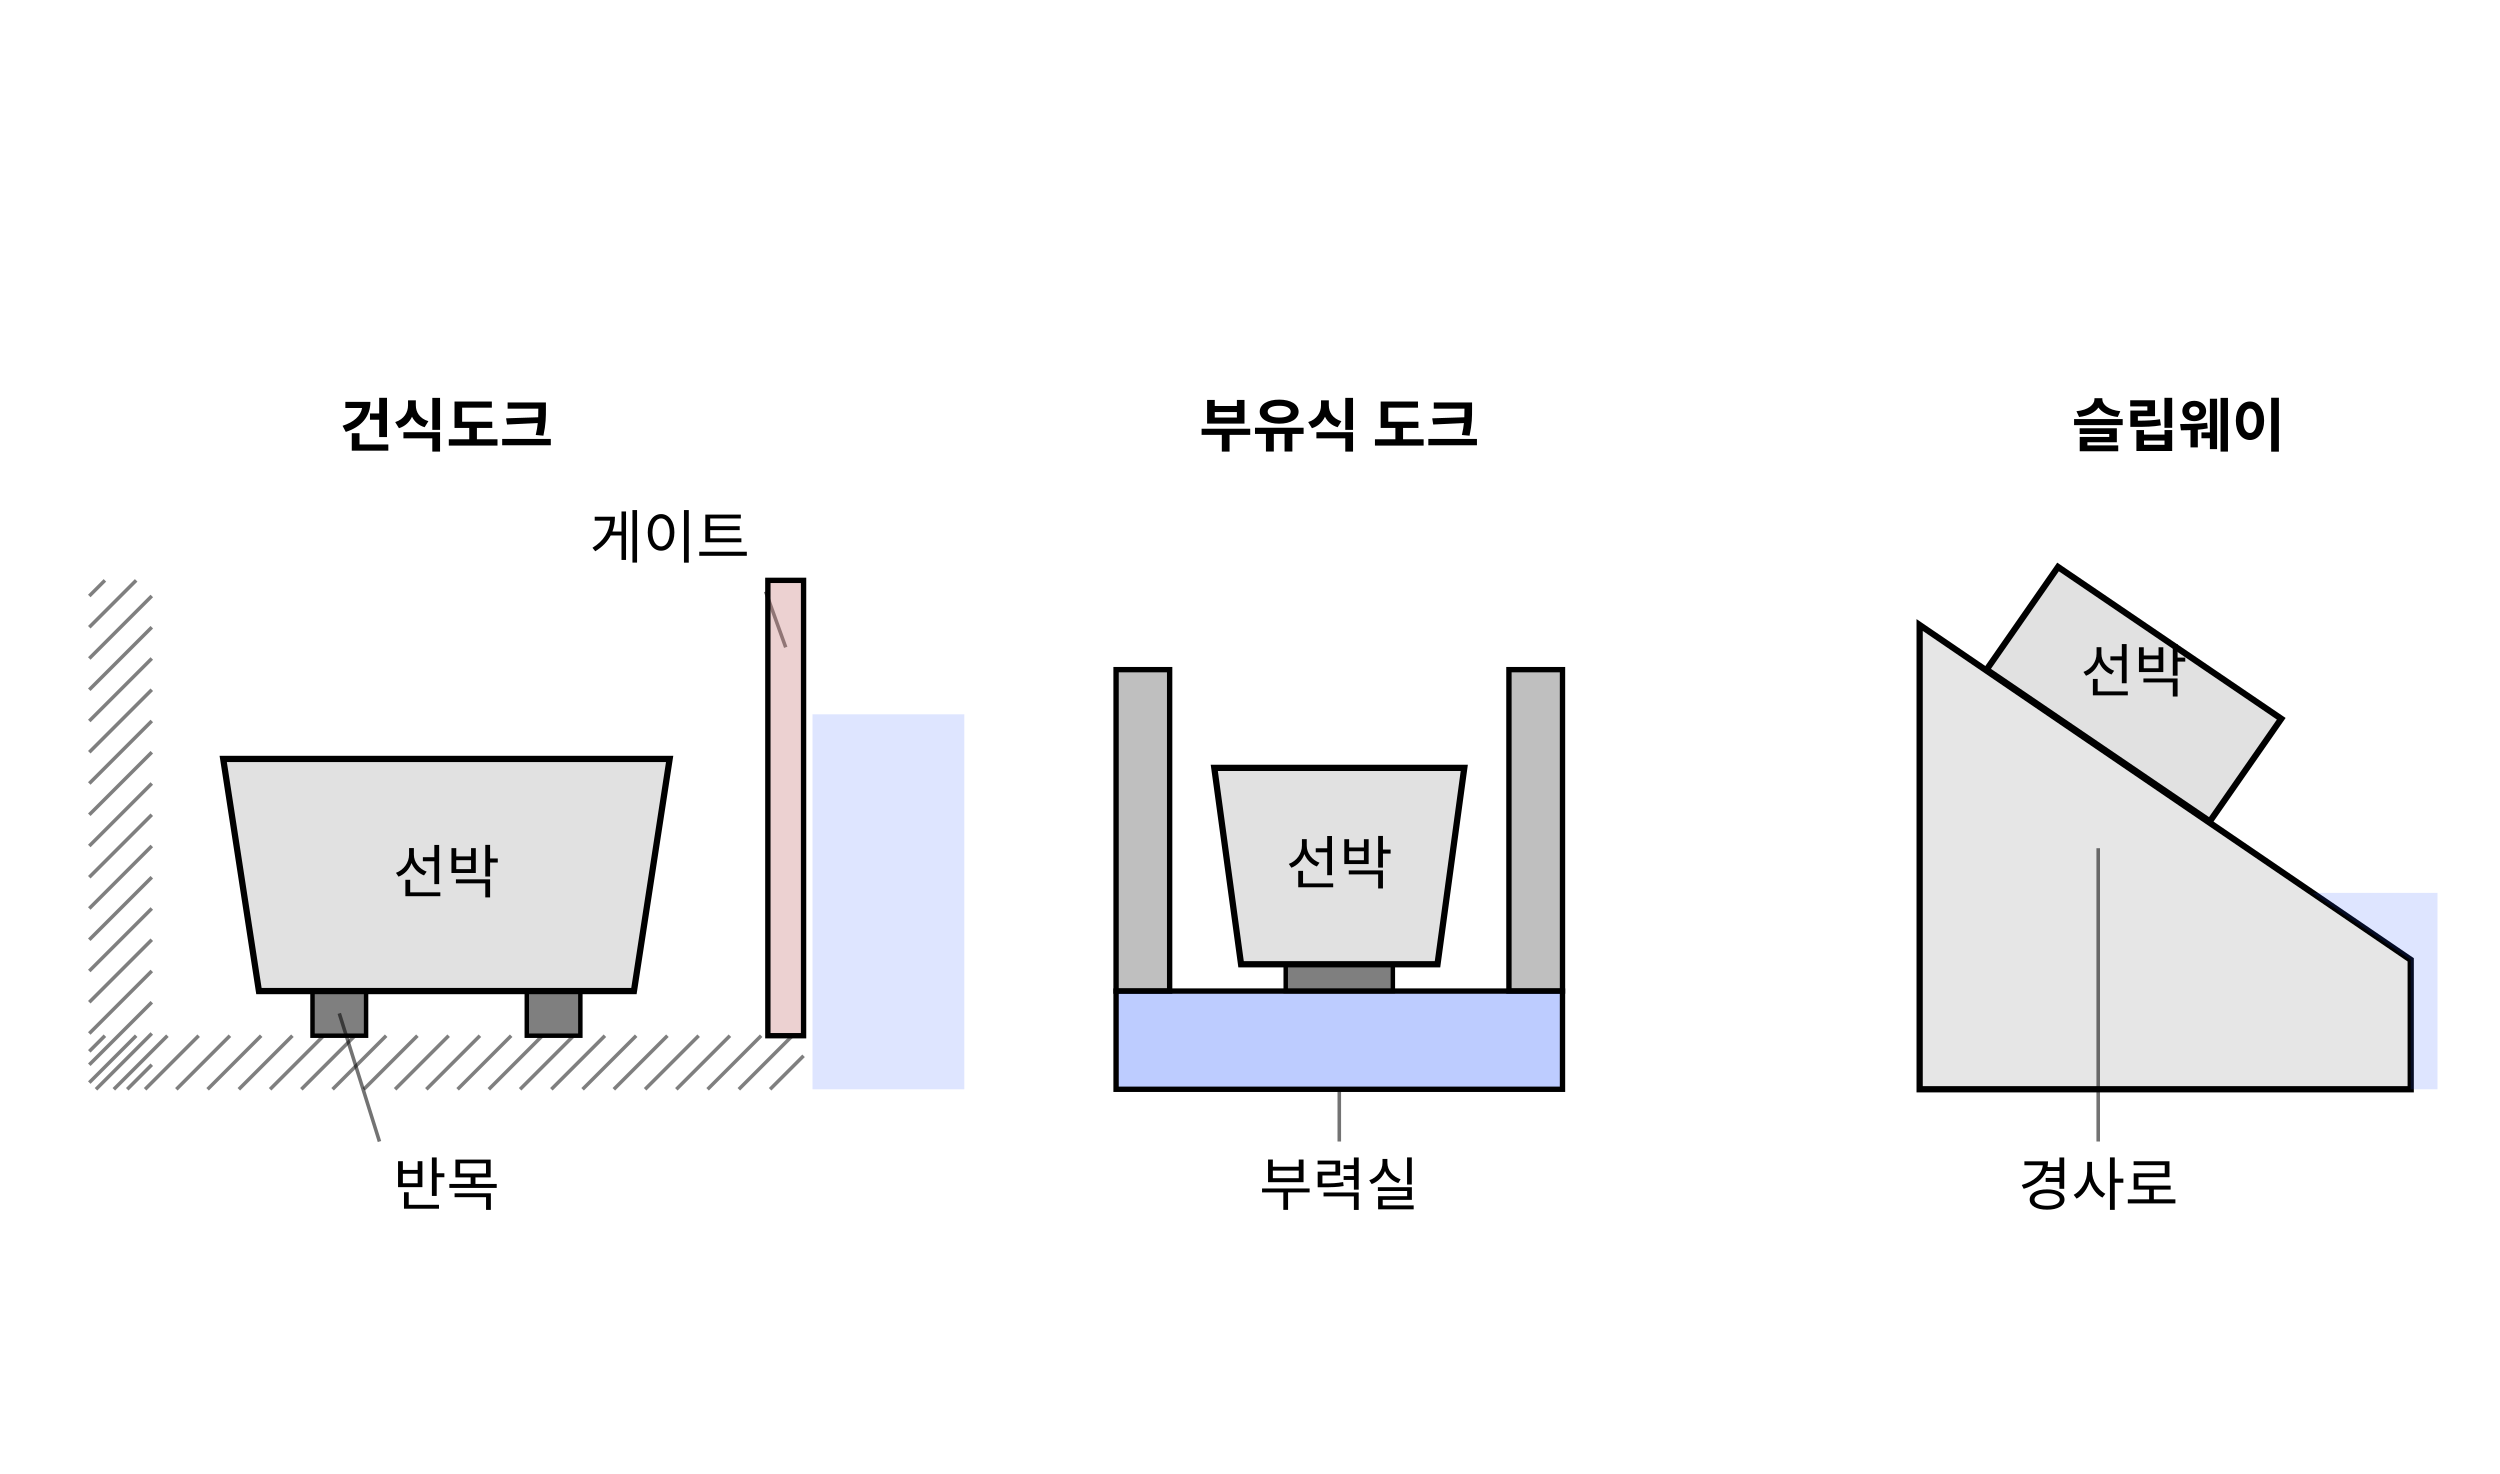
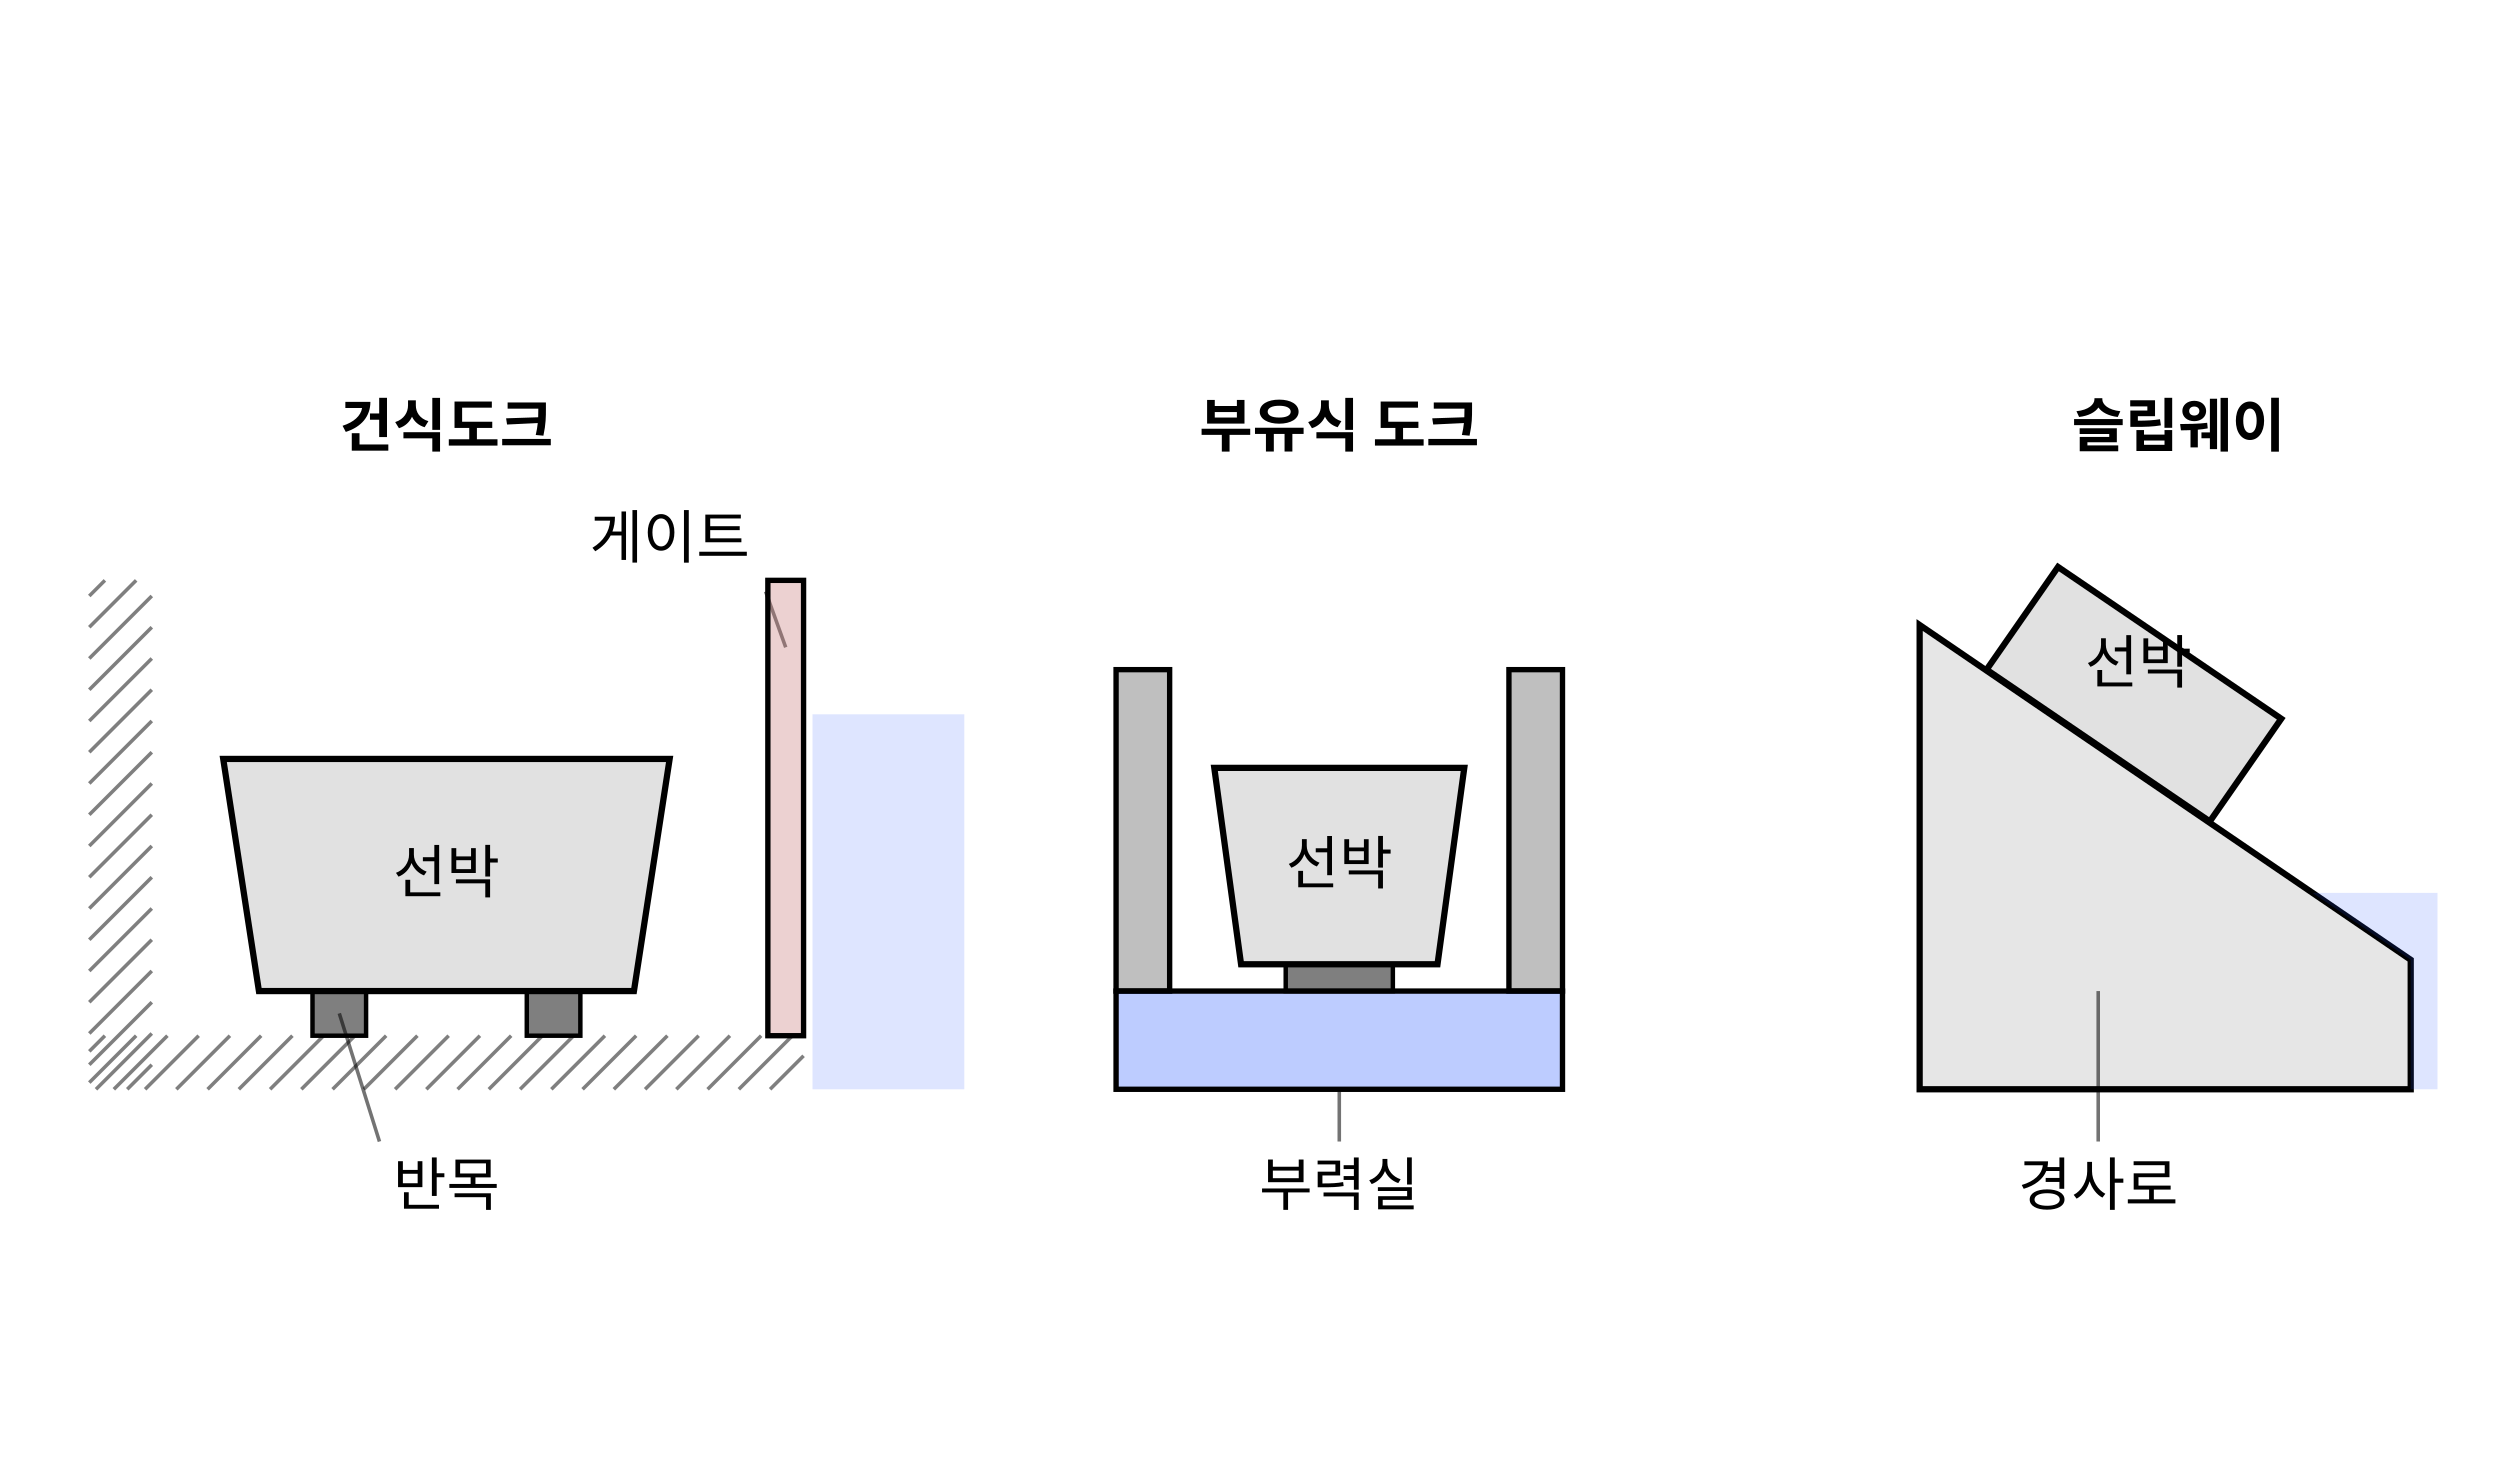
<svg xmlns="http://www.w3.org/2000/svg" class="si si-illus" viewBox="0 0 560 330" style="max-width:560px;color:var(--si-ink,var(--text,#1f2328))" role="img" aria-labelledby="dry-dock-t" font-family="'Pretendard','Noto Sans KR','Apple SD Gothic Neo',sans-serif" font-size="13" fill="currentColor">
  <defs />
  <line x1="176" y1="145" x2="171.5" y2="132.5" class="si-leader" style="stroke:currentColor" stroke-opacity="0.55" stroke-width="0.8" />
  <line x1="76" y1="227" x2="85" y2="255.7" class="si-leader" style="stroke:currentColor" stroke-opacity="0.55" stroke-width="0.8" />
  <line x1="300" y1="244" x2="300" y2="255.7" class="si-leader" style="stroke:currentColor" stroke-opacity="0.55" stroke-width="0.8" />
-   <line x1="470" y1="190" x2="470" y2="255.7" class="si-leader" style="stroke:currentColor" stroke-opacity="0.55" stroke-width="0.8" />
+   <line x1="470" y1="222" x2="470" y2="255.7" class="si-leader" style="stroke:currentColor" stroke-opacity="0.55" stroke-width="0.8" />
  <line x1="20" y1="133.5" x2="23.5" y2="130" style="stroke:currentColor;fill:none" stroke-width="0.8" opacity="0.5" />
  <line x1="20" y1="140.5" x2="30.5" y2="130" style="stroke:currentColor;fill:none" stroke-width="0.8" opacity="0.5" />
  <line x1="20" y1="147.5" x2="34" y2="133.5" style="stroke:currentColor;fill:none" stroke-width="0.8" opacity="0.5" />
  <line x1="20" y1="154.5" x2="34" y2="140.5" style="stroke:currentColor;fill:none" stroke-width="0.8" opacity="0.5" />
  <line x1="20" y1="161.5" x2="34" y2="147.5" style="stroke:currentColor;fill:none" stroke-width="0.8" opacity="0.5" />
  <line x1="20" y1="168.5" x2="34" y2="154.5" style="stroke:currentColor;fill:none" stroke-width="0.8" opacity="0.5" />
  <line x1="20" y1="175.5" x2="34" y2="161.5" style="stroke:currentColor;fill:none" stroke-width="0.8" opacity="0.5" />
  <line x1="20" y1="182.5" x2="34" y2="168.5" style="stroke:currentColor;fill:none" stroke-width="0.8" opacity="0.5" />
  <line x1="20" y1="189.5" x2="34" y2="175.5" style="stroke:currentColor;fill:none" stroke-width="0.8" opacity="0.5" />
  <line x1="20" y1="196.5" x2="34" y2="182.5" style="stroke:currentColor;fill:none" stroke-width="0.8" opacity="0.5" />
  <line x1="20" y1="203.5" x2="34" y2="189.5" style="stroke:currentColor;fill:none" stroke-width="0.8" opacity="0.5" />
  <line x1="20" y1="210.5" x2="34" y2="196.5" style="stroke:currentColor;fill:none" stroke-width="0.8" opacity="0.5" />
  <line x1="20" y1="217.5" x2="34" y2="203.5" style="stroke:currentColor;fill:none" stroke-width="0.8" opacity="0.5" />
  <line x1="20" y1="224.5" x2="34" y2="210.5" style="stroke:currentColor;fill:none" stroke-width="0.8" opacity="0.5" />
  <line x1="20" y1="231.5" x2="34" y2="217.5" style="stroke:currentColor;fill:none" stroke-width="0.8" opacity="0.5" />
  <line x1="20" y1="238.5" x2="34" y2="224.5" style="stroke:currentColor;fill:none" stroke-width="0.8" opacity="0.5" />
  <line x1="21.5" y1="244" x2="34" y2="231.5" style="stroke:currentColor;fill:none" stroke-width="0.8" opacity="0.5" />
  <line x1="28.5" y1="244" x2="34" y2="238.5" style="stroke:currentColor;fill:none" stroke-width="0.8" opacity="0.5" />
  <line x1="20" y1="235.5" x2="23.5" y2="232" style="stroke:currentColor;fill:none" stroke-width="0.8" opacity="0.5" />
  <line x1="20" y1="242.5" x2="30.5" y2="232" style="stroke:currentColor;fill:none" stroke-width="0.8" opacity="0.5" />
  <line x1="25.5" y1="244" x2="37.5" y2="232" style="stroke:currentColor;fill:none" stroke-width="0.8" opacity="0.5" />
  <line x1="32.5" y1="244" x2="44.5" y2="232" style="stroke:currentColor;fill:none" stroke-width="0.8" opacity="0.5" />
  <line x1="39.5" y1="244" x2="51.5" y2="232" style="stroke:currentColor;fill:none" stroke-width="0.8" opacity="0.5" />
  <line x1="46.5" y1="244" x2="58.5" y2="232" style="stroke:currentColor;fill:none" stroke-width="0.8" opacity="0.5" />
  <line x1="53.5" y1="244" x2="65.5" y2="232" style="stroke:currentColor;fill:none" stroke-width="0.8" opacity="0.5" />
  <line x1="60.5" y1="244" x2="72.5" y2="232" style="stroke:currentColor;fill:none" stroke-width="0.8" opacity="0.5" />
  <line x1="67.5" y1="244" x2="79.5" y2="232" style="stroke:currentColor;fill:none" stroke-width="0.8" opacity="0.5" />
  <line x1="74.5" y1="244" x2="86.5" y2="232" style="stroke:currentColor;fill:none" stroke-width="0.8" opacity="0.5" />
  <line x1="81.5" y1="244" x2="93.5" y2="232" style="stroke:currentColor;fill:none" stroke-width="0.8" opacity="0.5" />
  <line x1="88.5" y1="244" x2="100.5" y2="232" style="stroke:currentColor;fill:none" stroke-width="0.8" opacity="0.5" />
  <line x1="95.5" y1="244" x2="107.5" y2="232" style="stroke:currentColor;fill:none" stroke-width="0.8" opacity="0.5" />
  <line x1="102.5" y1="244" x2="114.5" y2="232" style="stroke:currentColor;fill:none" stroke-width="0.8" opacity="0.5" />
  <line x1="109.5" y1="244" x2="121.5" y2="232" style="stroke:currentColor;fill:none" stroke-width="0.8" opacity="0.5" />
  <line x1="116.5" y1="244" x2="128.5" y2="232" style="stroke:currentColor;fill:none" stroke-width="0.8" opacity="0.5" />
  <line x1="123.5" y1="244" x2="135.5" y2="232" style="stroke:currentColor;fill:none" stroke-width="0.8" opacity="0.5" />
  <line x1="130.5" y1="244" x2="142.5" y2="232" style="stroke:currentColor;fill:none" stroke-width="0.8" opacity="0.5" />
  <line x1="137.5" y1="244" x2="149.5" y2="232" style="stroke:currentColor;fill:none" stroke-width="0.8" opacity="0.5" />
  <line x1="144.5" y1="244" x2="156.5" y2="232" style="stroke:currentColor;fill:none" stroke-width="0.8" opacity="0.5" />
  <line x1="151.5" y1="244" x2="163.5" y2="232" style="stroke:currentColor;fill:none" stroke-width="0.8" opacity="0.5" />
  <line x1="158.5" y1="244" x2="170.5" y2="232" style="stroke:currentColor;fill:none" stroke-width="0.8" opacity="0.5" />
  <line x1="165.5" y1="244" x2="177.5" y2="232" style="stroke:currentColor;fill:none" stroke-width="0.8" opacity="0.5" />
  <line x1="172.5" y1="244" x2="180" y2="236.5" style="stroke:currentColor;fill:none" stroke-width="0.8" opacity="0.5" />
  <rect x="172" y="130" width="8" height="102" style="stroke:currentColor;fill:var(--si-rose-s,#c97b7b)" stroke-width="1.2" fill-opacity="0.35" />
  <rect x="182" y="160" width="34" height="84" style="stroke:none;fill:var(--si-accent,#2454ff)" stroke-width="1.6" fill-opacity="0.15" />
  <polygon points="50,170 150,170 142,222 58,222" style="stroke:currentColor;fill:currentColor" stroke-width="1.4" fill-opacity="0.12" />
  <rect x="70" y="222" width="12" height="10" style="stroke:currentColor;fill:currentColor" stroke-width="1" fill-opacity="0.5" />
  <rect x="118" y="222" width="12" height="10" style="stroke:currentColor;fill:currentColor" stroke-width="1" fill-opacity="0.5" />
  <text x="100" y="200" text-anchor="middle">선박</text>
  <text x="100" y="100" text-anchor="middle" font-weight="700">건식도크</text>
  <text x="150" y="125" text-anchor="middle">게이트</text>
  <text x="100" y="270" text-anchor="middle">반목</text>
  <rect x="250" y="150" width="12" height="72" style="stroke:currentColor;fill:currentColor" stroke-width="1.2" fill-opacity="0.25" />
  <rect x="338" y="150" width="12" height="72" style="stroke:currentColor;fill:currentColor" stroke-width="1.2" fill-opacity="0.25" />
  <rect x="250" y="222" width="100" height="22" style="stroke:currentColor;fill:var(--si-accent,#2454ff)" stroke-width="1.2" fill-opacity="0.3" />
  <polygon points="272,172 328,172 322,216 278,216" style="stroke:currentColor;fill:currentColor" stroke-width="1.4" fill-opacity="0.12" />
  <rect x="288" y="216" width="24" height="6" style="stroke:currentColor;fill:currentColor" stroke-width="1" fill-opacity="0.5" />
  <text x="300" y="198" text-anchor="middle">선박</text>
  <text x="300" y="100" text-anchor="middle" font-weight="700">부유식 도크</text>
  <text x="300" y="270" text-anchor="middle">부력실</text>
  <polygon points="430,140 540,215 540,244 430,244" style="stroke:currentColor;fill:currentColor" stroke-width="1.4" fill-opacity="0.1" />
  <polygon points="518,200 546,200 546,244 540,244 540,215" style="stroke:none;fill:var(--si-accent,#2454ff)" stroke-width="1.2" fill-opacity="0.15" />
  <polygon points="445,150 495,184 511,161 461,127" style="stroke:currentColor;fill:currentColor" stroke-width="1.4" fill-opacity="0.12" />
-   <text x="478" y="155" text-anchor="middle">선박</text>
+   <text x="479" y="153" text-anchor="middle">선박</text>
  <text x="488" y="100" text-anchor="middle" font-weight="700">슬립웨이</text>
  <text x="470" y="270" text-anchor="middle">경사로</text>
</svg>
